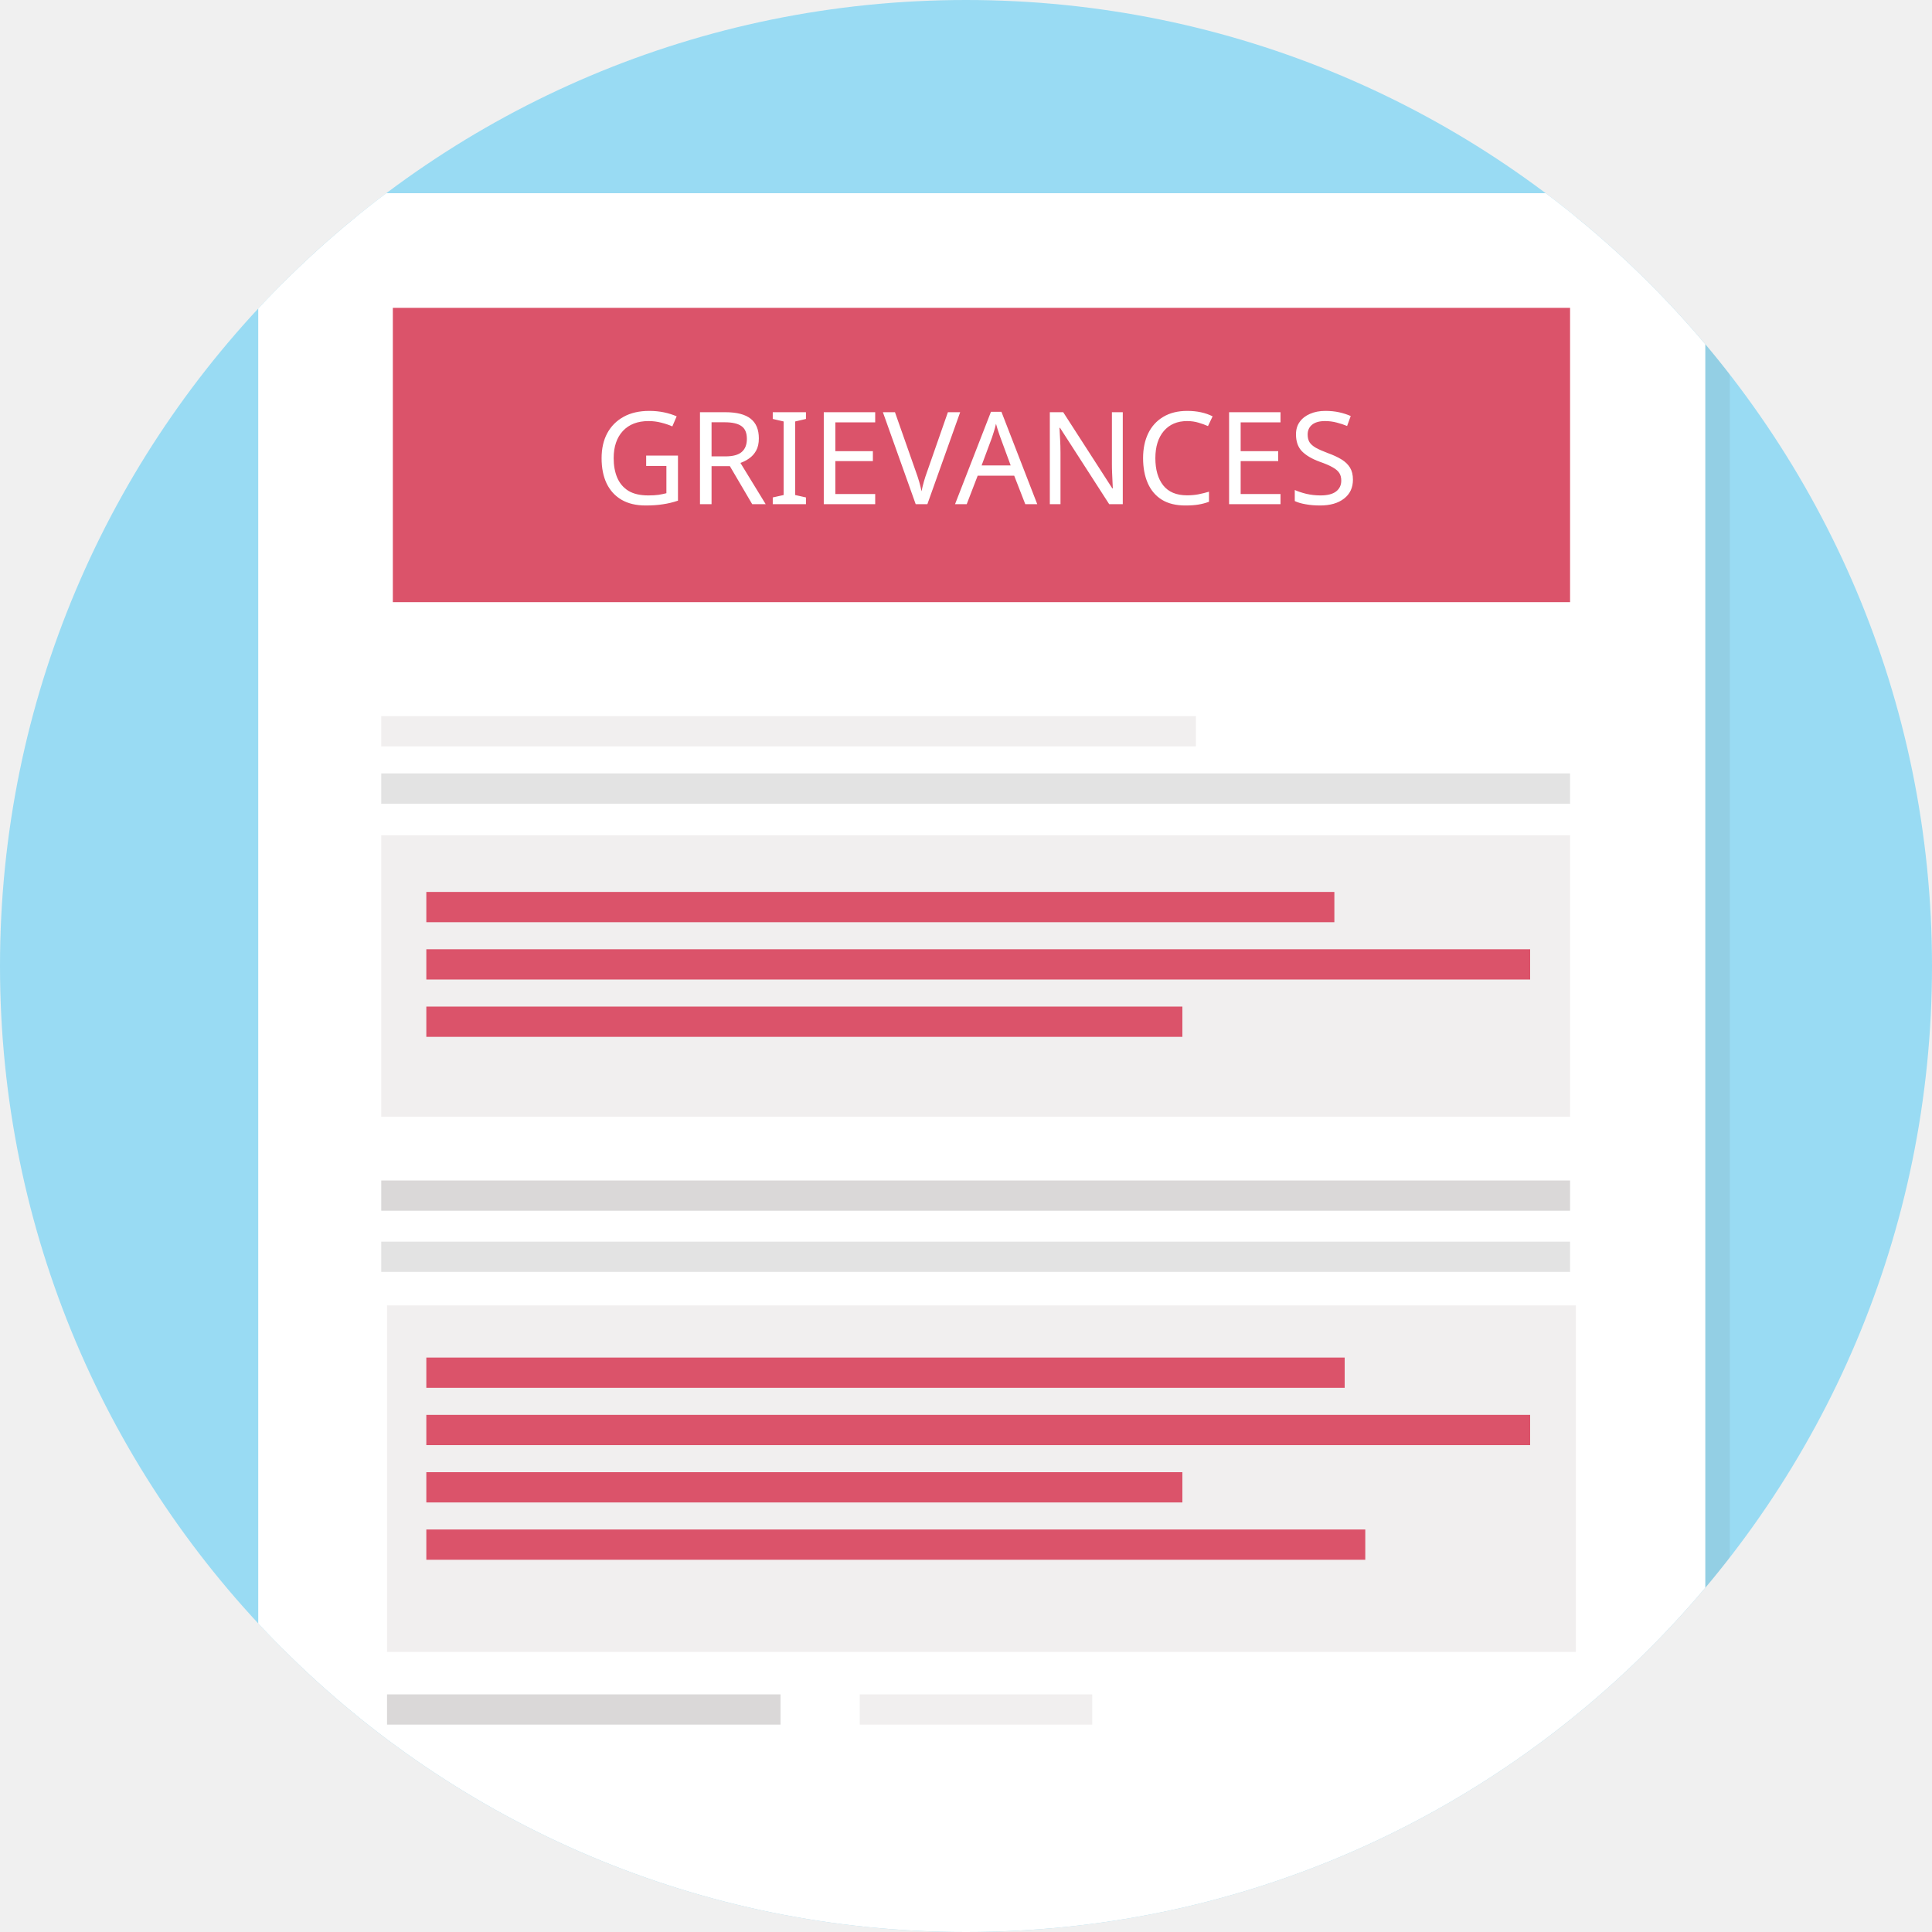
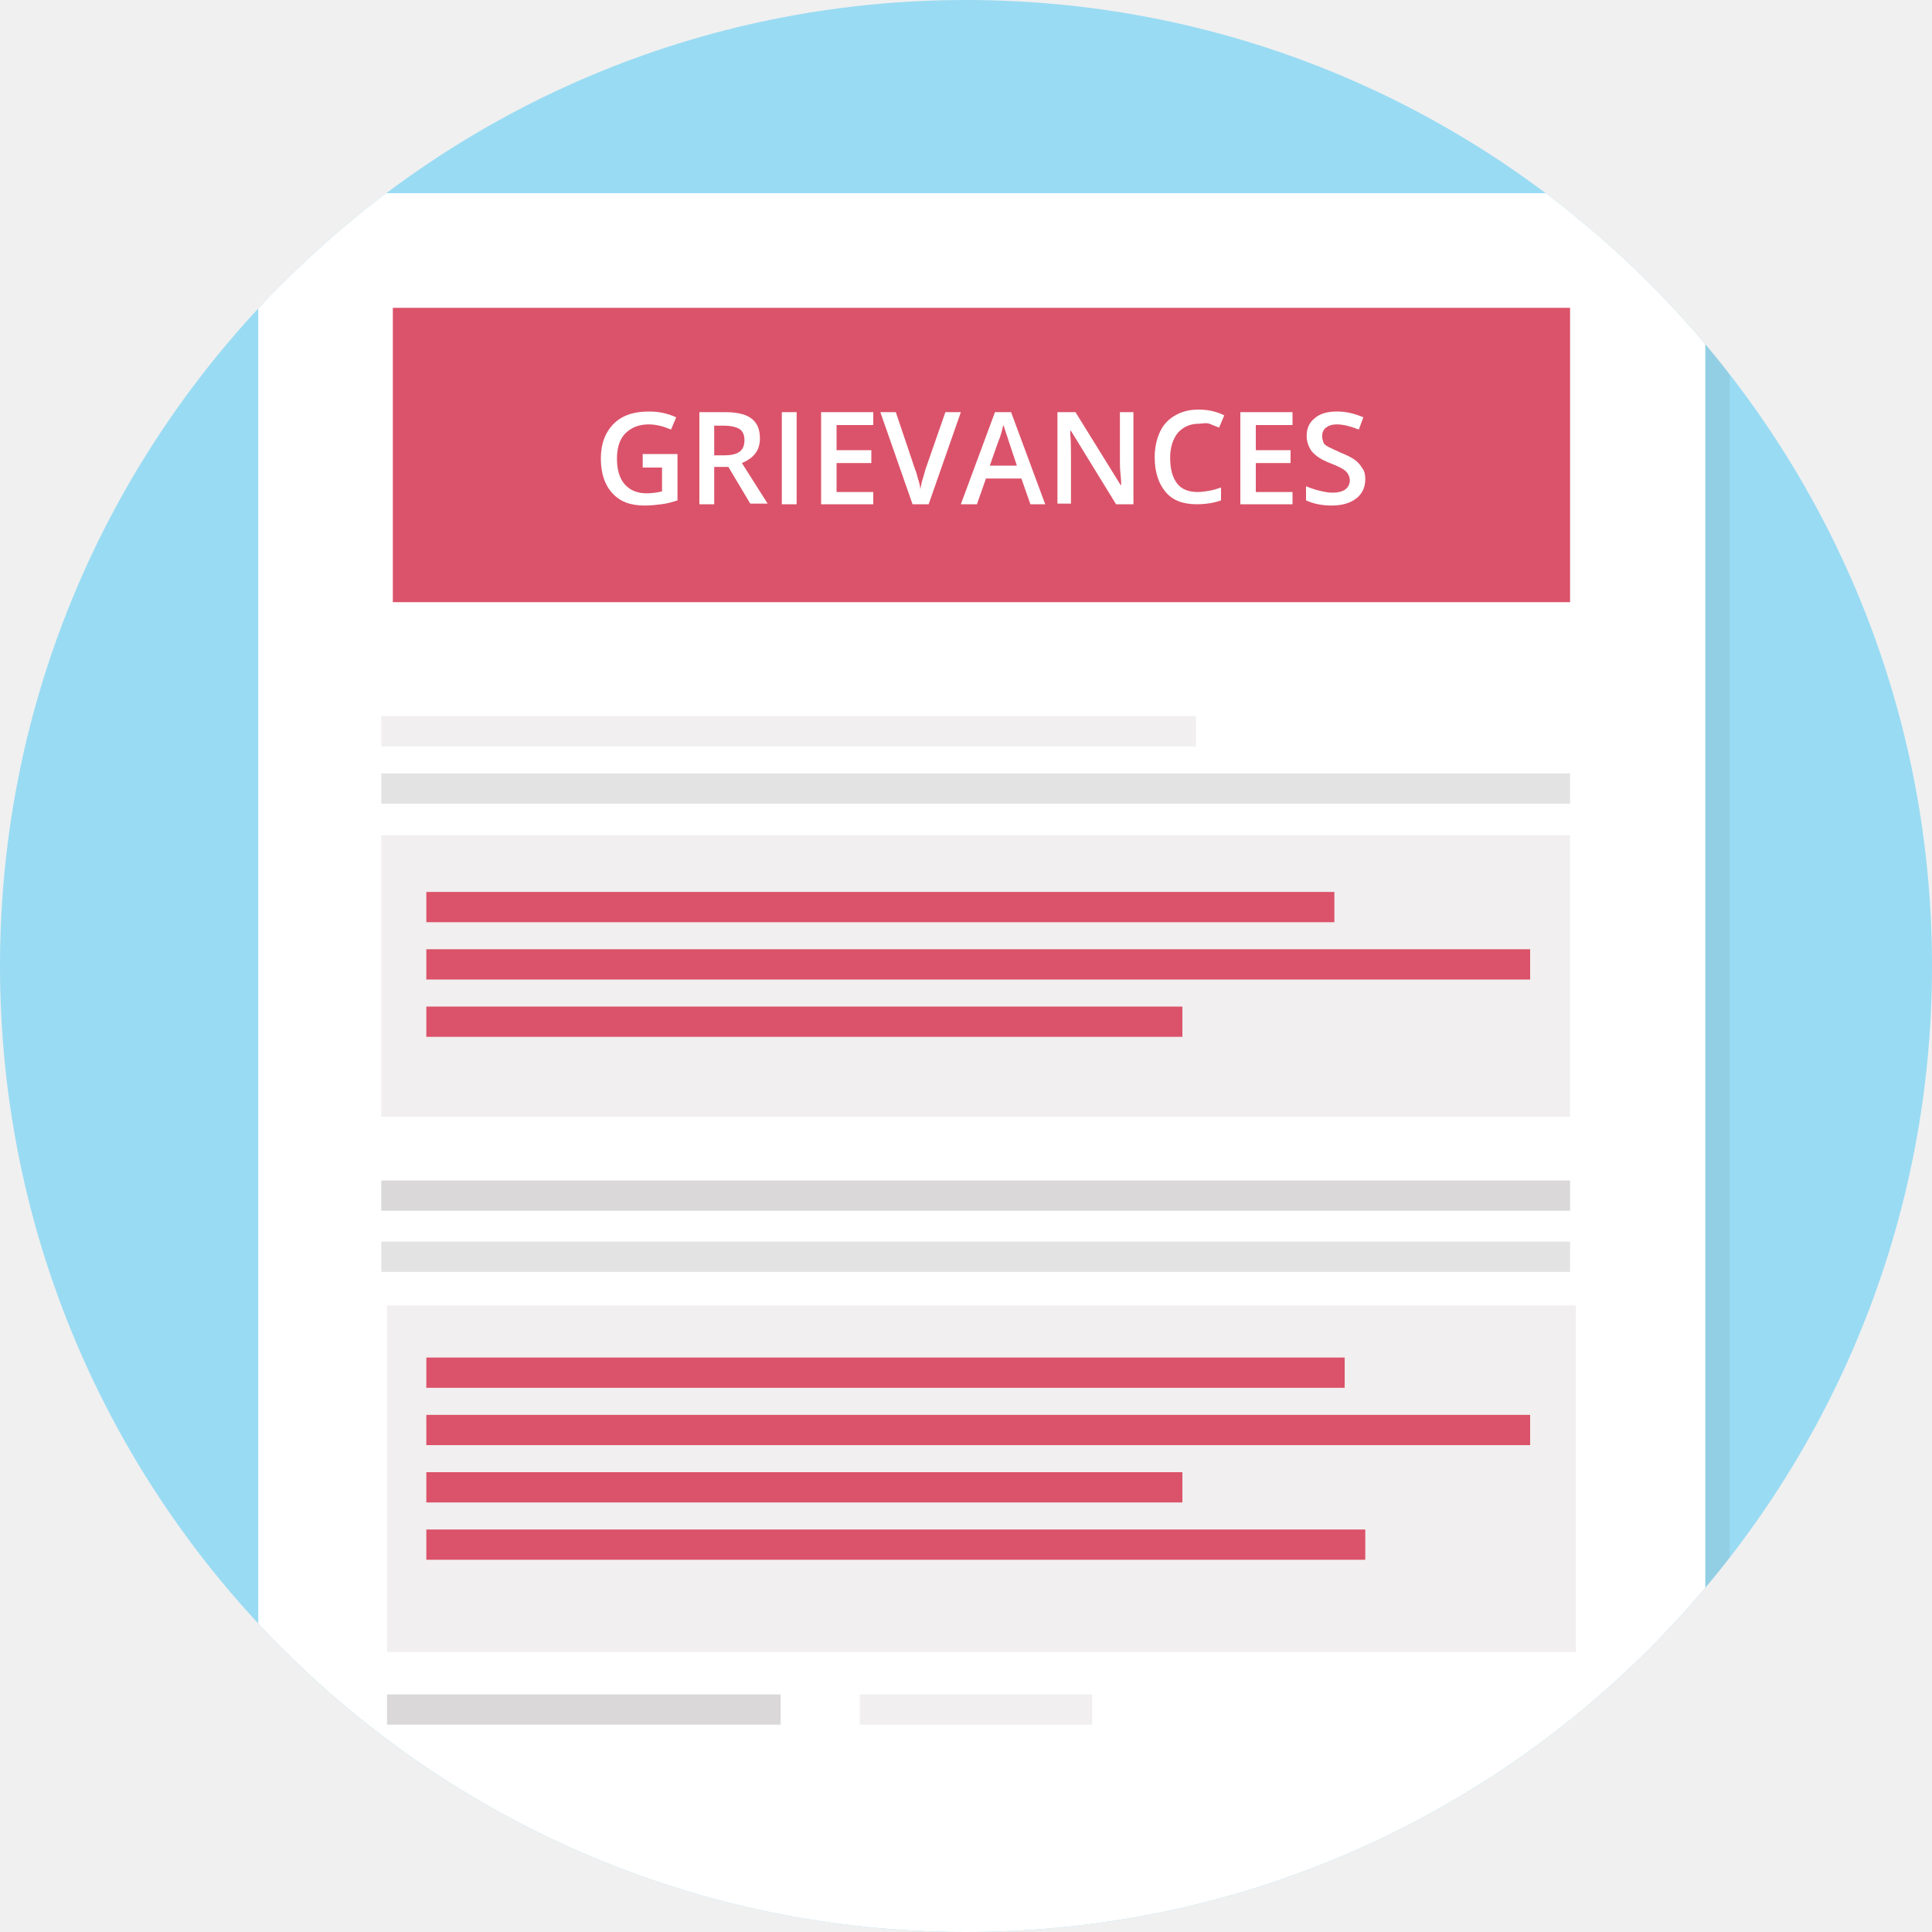
- <svg xmlns="http://www.w3.org/2000/svg" xmlns:xlink="http://www.w3.org/1999/xlink" version="1.1" id="_x31__x5F_2_x5F_130_x5F_1" x="0px" y="0px" viewBox="0 0 300 300" style="enable-background:new 0 0 300 300;" xml:space="preserve">
+ <svg xmlns="http://www.w3.org/2000/svg" xmlns:xlink="http://www.w3.org/1999/xlink" version="1.1" id="_x32__x5F_2_x5F_120_x5F_6" x="0px" y="0px" viewBox="0 0 300 300" style="enable-background:new 0 0 300 300;" xml:space="preserve">
  <style type="text/css">
- 	.st0{fill:#99DBF3;}
- 	.st1{clip-path:url(#SVGID_00000003077489315694722340000011922297363469399702_);}
- 	.st2{opacity:0.1;fill:#5E5E5D;enable-background:new    ;}
- 	.st3{fill:#FFFFFF;}
- 	.st4{fill:#DB536A;}
- 	.st5{fill:#F1EFEF;}
- 	.st6{fill:#E3E3E3;}
- 	.st7{fill:#DAD8D8;}
- 	.st8{fill:none;}
- 	.st9{font-family:'OpenSans-Semibold';}
- 	.st10{font-size:20px;}
+ 	.st0{display:none;fill:#E6E6E6;}
+ 	.st1{fill:#99DBF3;}
+ 	.st2{clip-path:url(#SVGID_00000147917317412053379230000005452937814885491603_);}
+ 	.st3{opacity:0.1;fill:#5E5E5D;enable-background:new    ;}
+ 	.st4{fill:#FFFFFF;}
+ 	.st5{fill:#DB536A;}
+ 	.st6{fill:#F1EFEF;}
+ 	.st7{fill:#E3E3E3;}
+ 	.st8{fill:#DAD8D8;}
+ 	.st9{fill:none;}
+ 	.st10{enable-background:new    ;}
</style>
-   <ellipse class="st0" cx="150" cy="150" rx="150" ry="150" />
-   <g>
+   <g id="lts_x5F_u3_x5F_s2_x5F_p2_x5F_slide6.svg">
+     <rect id="bg" y="0.4" class="st0" width="300" height="300" />
+     <ellipse class="st1" cx="150" cy="150" rx="150" ry="150" />
    <g>
      <g>
-         <defs>
-           <circle id="SVGID_1_" cx="150" cy="150" r="150" />
-         </defs>
-         <clipPath id="SVGID_00000077302073568813890230000004241372317248605581_">
-           <use xlink:href="#SVGID_1_" style="overflow:visible;" />
-         </clipPath>
-         <g style="clip-path:url(#SVGID_00000077302073568813890230000004241372317248605581_);">
-           <rect x="43.9" y="33.6" class="st2" width="224.7" height="299.4" />
-           <rect x="40.1" y="30" class="st3" width="224.7" height="299.4" />
-           <rect x="61" y="47.8" class="st4" width="182.8" height="45.7" />
-           <rect x="59.2" y="111.2" class="st5" width="126.5" height="4.7" />
-           <rect x="59.2" y="120.1" class="st6" width="184.6" height="4.7" />
-           <rect x="59.2" y="129.7" class="st5" width="184.6" height="43.7" />
-           <rect x="60.1" y="202.7" class="st5" width="184.6" height="53.8" />
-           <rect x="59.2" y="183.3" class="st7" width="184.6" height="4.7" />
-           <rect x="59.2" y="192.8" class="st6" width="184.6" height="4.7" />
-           <rect x="60.1" y="263.1" class="st7" width="61.1" height="4.7" />
-           <rect x="133.5" y="263.1" class="st5" width="36.1" height="4.7" />
-           <rect x="67.6" y="63.1" class="st8" width="170" height="23.2" />
-           <text transform="matrix(1 0 0 1 92.1965 78.2888)" class="st3 st9 st10">GRIEVANCES </text>
+         <g>
+           <g>
+             <defs>
+               <circle id="SVGID_1_" cx="150" cy="150" r="150" />
+             </defs>
+             <clipPath id="SVGID_00000052070757887136877960000007385909669998654627_">
+               <use xlink:href="#SVGID_1_" style="overflow:visible;" />
+             </clipPath>
+             <g style="clip-path:url(#SVGID_00000052070757887136877960000007385909669998654627_);">
+               <rect x="43.9" y="33.6" class="st3" width="224.7" height="299.4" />
+               <rect x="40.1" y="30" class="st4" width="224.7" height="299.4" />
+               <rect x="61" y="47.8" class="st5" width="182.8" height="45.7" />
+               <rect x="59.2" y="111.2" class="st6" width="126.5" height="4.7" />
+               <rect x="59.2" y="120.1" class="st7" width="184.6" height="4.7" />
+               <rect x="59.2" y="129.7" class="st6" width="184.6" height="43.7" />
+               <rect x="60.1" y="202.7" class="st6" width="184.6" height="53.8" />
+               <rect x="59.2" y="183.3" class="st8" width="184.6" height="4.7" />
+               <rect x="59.2" y="192.8" class="st7" width="184.6" height="4.7" />
+               <rect x="60.1" y="263.1" class="st8" width="61.1" height="4.7" />
+               <rect x="133.5" y="263.1" class="st6" width="36.1" height="4.7" />
+               <rect x="67.6" y="63.1" class="st9" width="170" height="23.2" />
+               <g class="st10">
+                 <path class="st4" d="M99.9,70.5h5.3v7.2c-0.9,0.3-1.7,0.5-2.5,0.6s-1.6,0.2-2.6,0.2c-2.2,0-3.8-0.6-5-1.9s-1.8-3.1-1.8-5.4         c0-2.3,0.7-4.1,2-5.4s3.1-1.9,5.5-1.9c1.5,0,2.9,0.3,4.2,0.9l-0.8,1.9c-1.2-0.5-2.3-0.8-3.5-0.8c-1.5,0-2.7,0.5-3.6,1.4         s-1.3,2.3-1.3,3.9c0,1.7,0.4,3.1,1.2,4s1.9,1.4,3.4,1.4c0.8,0,1.6-0.1,2.4-0.3v-3.7h-3V70.5z" />
+                 <path class="st4" d="M110.9,72.6v5.7h-2.3V64h4c1.8,0,3.2,0.3,4.1,1s1.3,1.7,1.3,3.1c0,1.8-0.9,3-2.8,3.8l4,6.3h-2.7         l-3.4-5.7H110.9z M110.9,70.7h1.6c1.1,0,1.9-0.2,2.4-0.6s0.7-1,0.7-1.8c0-0.8-0.3-1.4-0.8-1.7s-1.3-0.5-2.4-0.5h-1.5V70.7z" />
+                 <path class="st4" d="M121.4,78.3V64h2.3v14.3H121.4z" />
+                 <path class="st4" d="M135.6,78.3h-8.1V64h8.1v2h-5.7v3.9h5.4v2h-5.4v4.5h5.7V78.3z" />
+                 <path class="st4" d="M146.8,64h2.4l-5,14.3h-2.5l-5-14.3h2.4l3,8.9c0.2,0.4,0.3,1,0.5,1.6s0.3,1.2,0.3,1.5         c0.1-0.5,0.2-1.1,0.4-1.7s0.3-1.1,0.4-1.4L146.8,64z" />
+                 <path class="st4" d="M160,78.3l-1.4-4h-5.5l-1.4,4h-2.5l5.3-14.3h2.5l5.3,14.3H160z M157.9,72.3l-1.3-3.9         c-0.1-0.3-0.2-0.7-0.4-1.2c-0.2-0.6-0.3-1-0.4-1.2c-0.2,0.8-0.4,1.7-0.8,2.6l-1.3,3.7H157.9z" />
+                 <path class="st4" d="M176.2,78.3h-2.9l-7-11.4h-0.1l0,0.6c0.1,1.2,0.1,2.3,0.1,3.3v7.4h-2.1V64h2.8l7,11.3h0.1         c0-0.1,0-0.7-0.1-1.6s-0.1-1.7-0.1-2.2V64h2.1V78.3z" />
+                 <path class="st4" d="M186.1,65.8c-1.3,0-2.4,0.5-3.2,1.4c-0.8,1-1.2,2.3-1.2,3.9c0,1.8,0.4,3.1,1.1,4         c0.7,0.9,1.8,1.3,3.2,1.3c0.6,0,1.2-0.1,1.8-0.2s1.2-0.3,1.8-0.5v2c-1.1,0.4-2.4,0.6-3.8,0.6c-2.1,0-3.7-0.6-4.8-1.9         c-1.1-1.3-1.7-3.1-1.7-5.4c0-1.5,0.3-2.8,0.8-3.9c0.5-1.1,1.3-2,2.4-2.6c1-0.6,2.2-0.9,3.6-0.9c1.5,0,2.8,0.3,4,0.9l-0.8,1.9         c-0.5-0.2-1-0.4-1.5-0.6S186.6,65.8,186.1,65.8z" />
+                 <path class="st4" d="M200.7,78.3h-8.1V64h8.1v2H195v3.9h5.4v2H195v4.5h5.7V78.3z" />
+                 <path class="st4" d="M212,74.4c0,1.3-0.5,2.3-1.4,3s-2.2,1.1-3.8,1.1c-1.6,0-2.9-0.3-4-0.8v-2.2c0.7,0.3,1.3,0.5,2.1,0.7         s1.4,0.3,2,0.3c0.9,0,1.6-0.2,2-0.5s0.7-0.8,0.7-1.4c0-0.5-0.2-1-0.6-1.4c-0.4-0.4-1.2-0.8-2.5-1.3c-1.3-0.5-2.2-1.1-2.8-1.8         c-0.5-0.7-0.8-1.5-0.8-2.4c0-1.2,0.4-2.1,1.3-2.8c0.8-0.7,2-1,3.4-1c1.4,0,2.7,0.3,4.1,0.9l-0.7,1.9         c-1.3-0.5-2.4-0.8-3.4-0.8c-0.8,0-1.3,0.2-1.7,0.5s-0.6,0.8-0.6,1.3c0,0.4,0.1,0.7,0.2,1s0.4,0.5,0.8,0.7         c0.4,0.2,1,0.5,1.9,0.9c1,0.4,1.8,0.8,2.3,1.2s0.8,0.8,1.1,1.3C211.9,73.2,212,73.8,212,74.4z" />
+               </g>
+             </g>
+           </g>
        </g>
      </g>
    </g>
+     <rect x="66.2" y="138.5" class="st5" width="141" height="4.7" />
+     <rect x="66.2" y="156.3" class="st5" width="117.4" height="4.7" />
+     <rect x="66.2" y="147.4" class="st5" width="171.4" height="4.7" />
+     <rect x="66.2" y="210.8" class="st5" width="142.6" height="4.7" />
+     <rect x="66.2" y="228.6" class="st5" width="117.4" height="4.7" />
+     <rect x="66.2" y="219.7" class="st5" width="171.4" height="4.7" />
+     <rect x="66.2" y="237.5" class="st5" width="145.8" height="4.7" />
  </g>
-   <rect x="66.2" y="138.5" class="st4" width="141" height="4.7" />
-   <rect x="66.2" y="156.3" class="st4" width="117.4" height="4.7" />
-   <rect x="66.2" y="147.4" class="st4" width="171.4" height="4.7" />
-   <rect x="66.2" y="210.8" class="st4" width="142.6" height="4.7" />
-   <rect x="66.2" y="228.6" class="st4" width="117.4" height="4.7" />
-   <rect x="66.2" y="219.7" class="st4" width="171.4" height="4.7" />
-   <rect x="66.2" y="237.5" class="st4" width="145.8" height="4.7" />
</svg>
